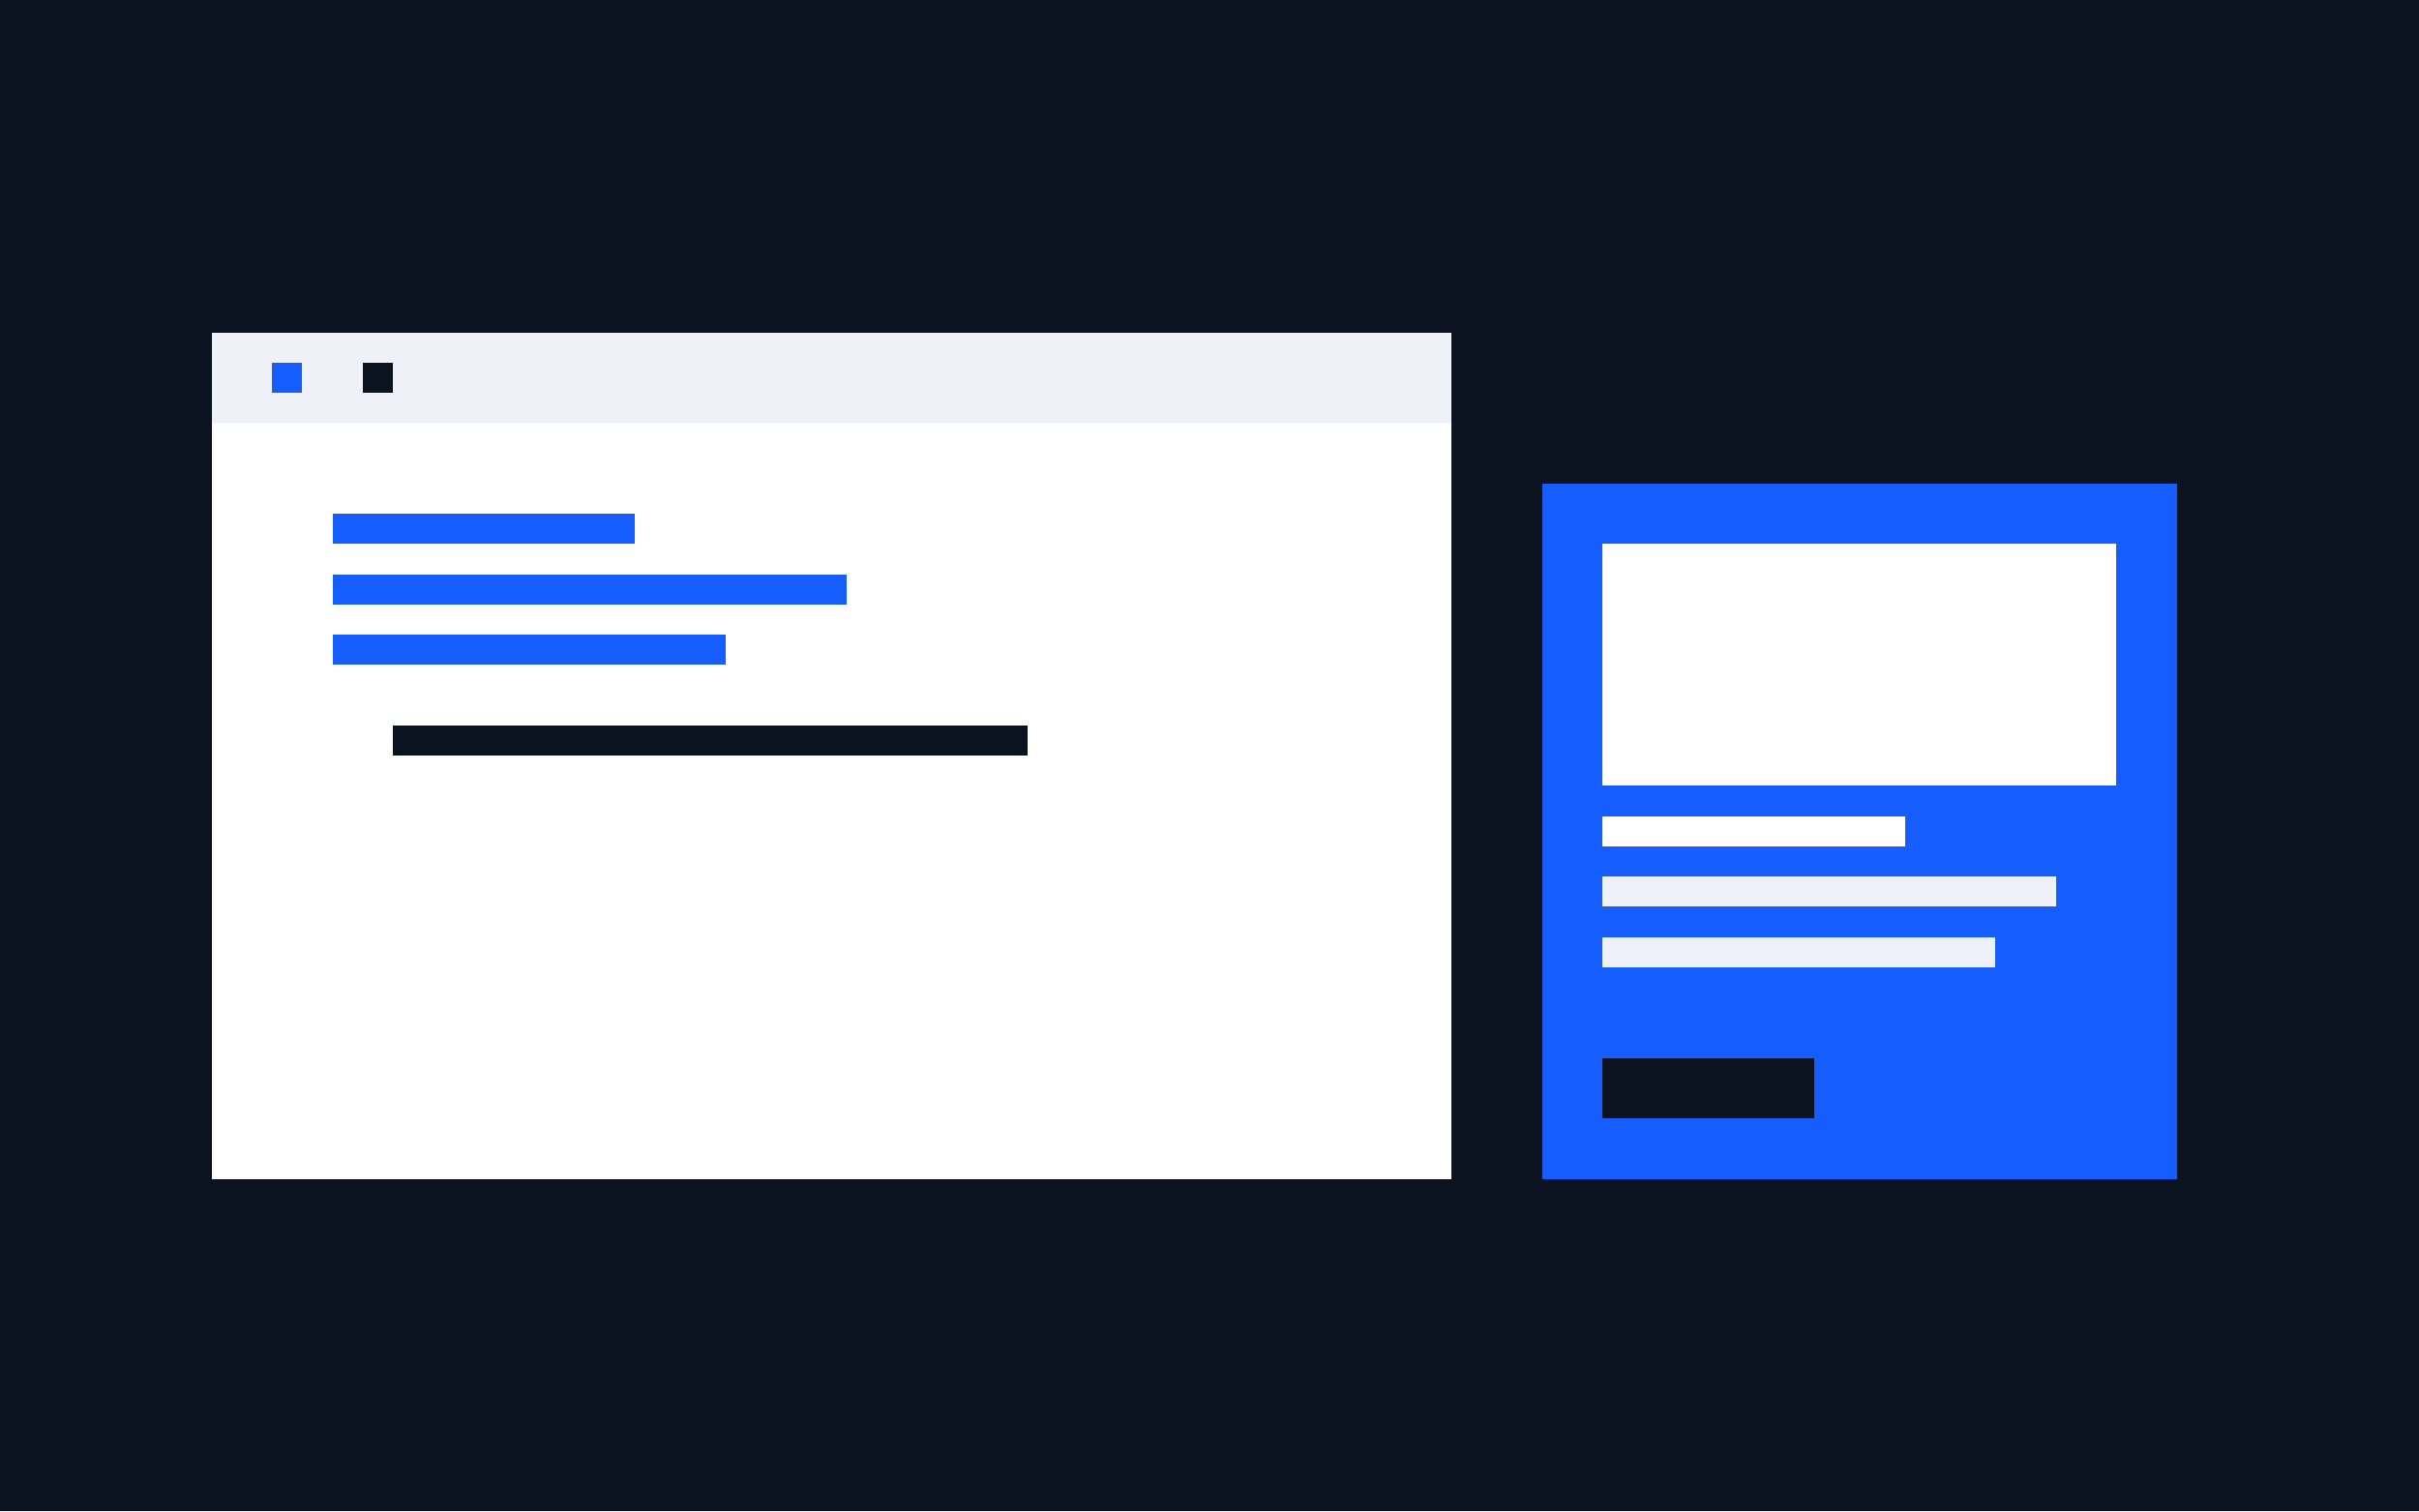
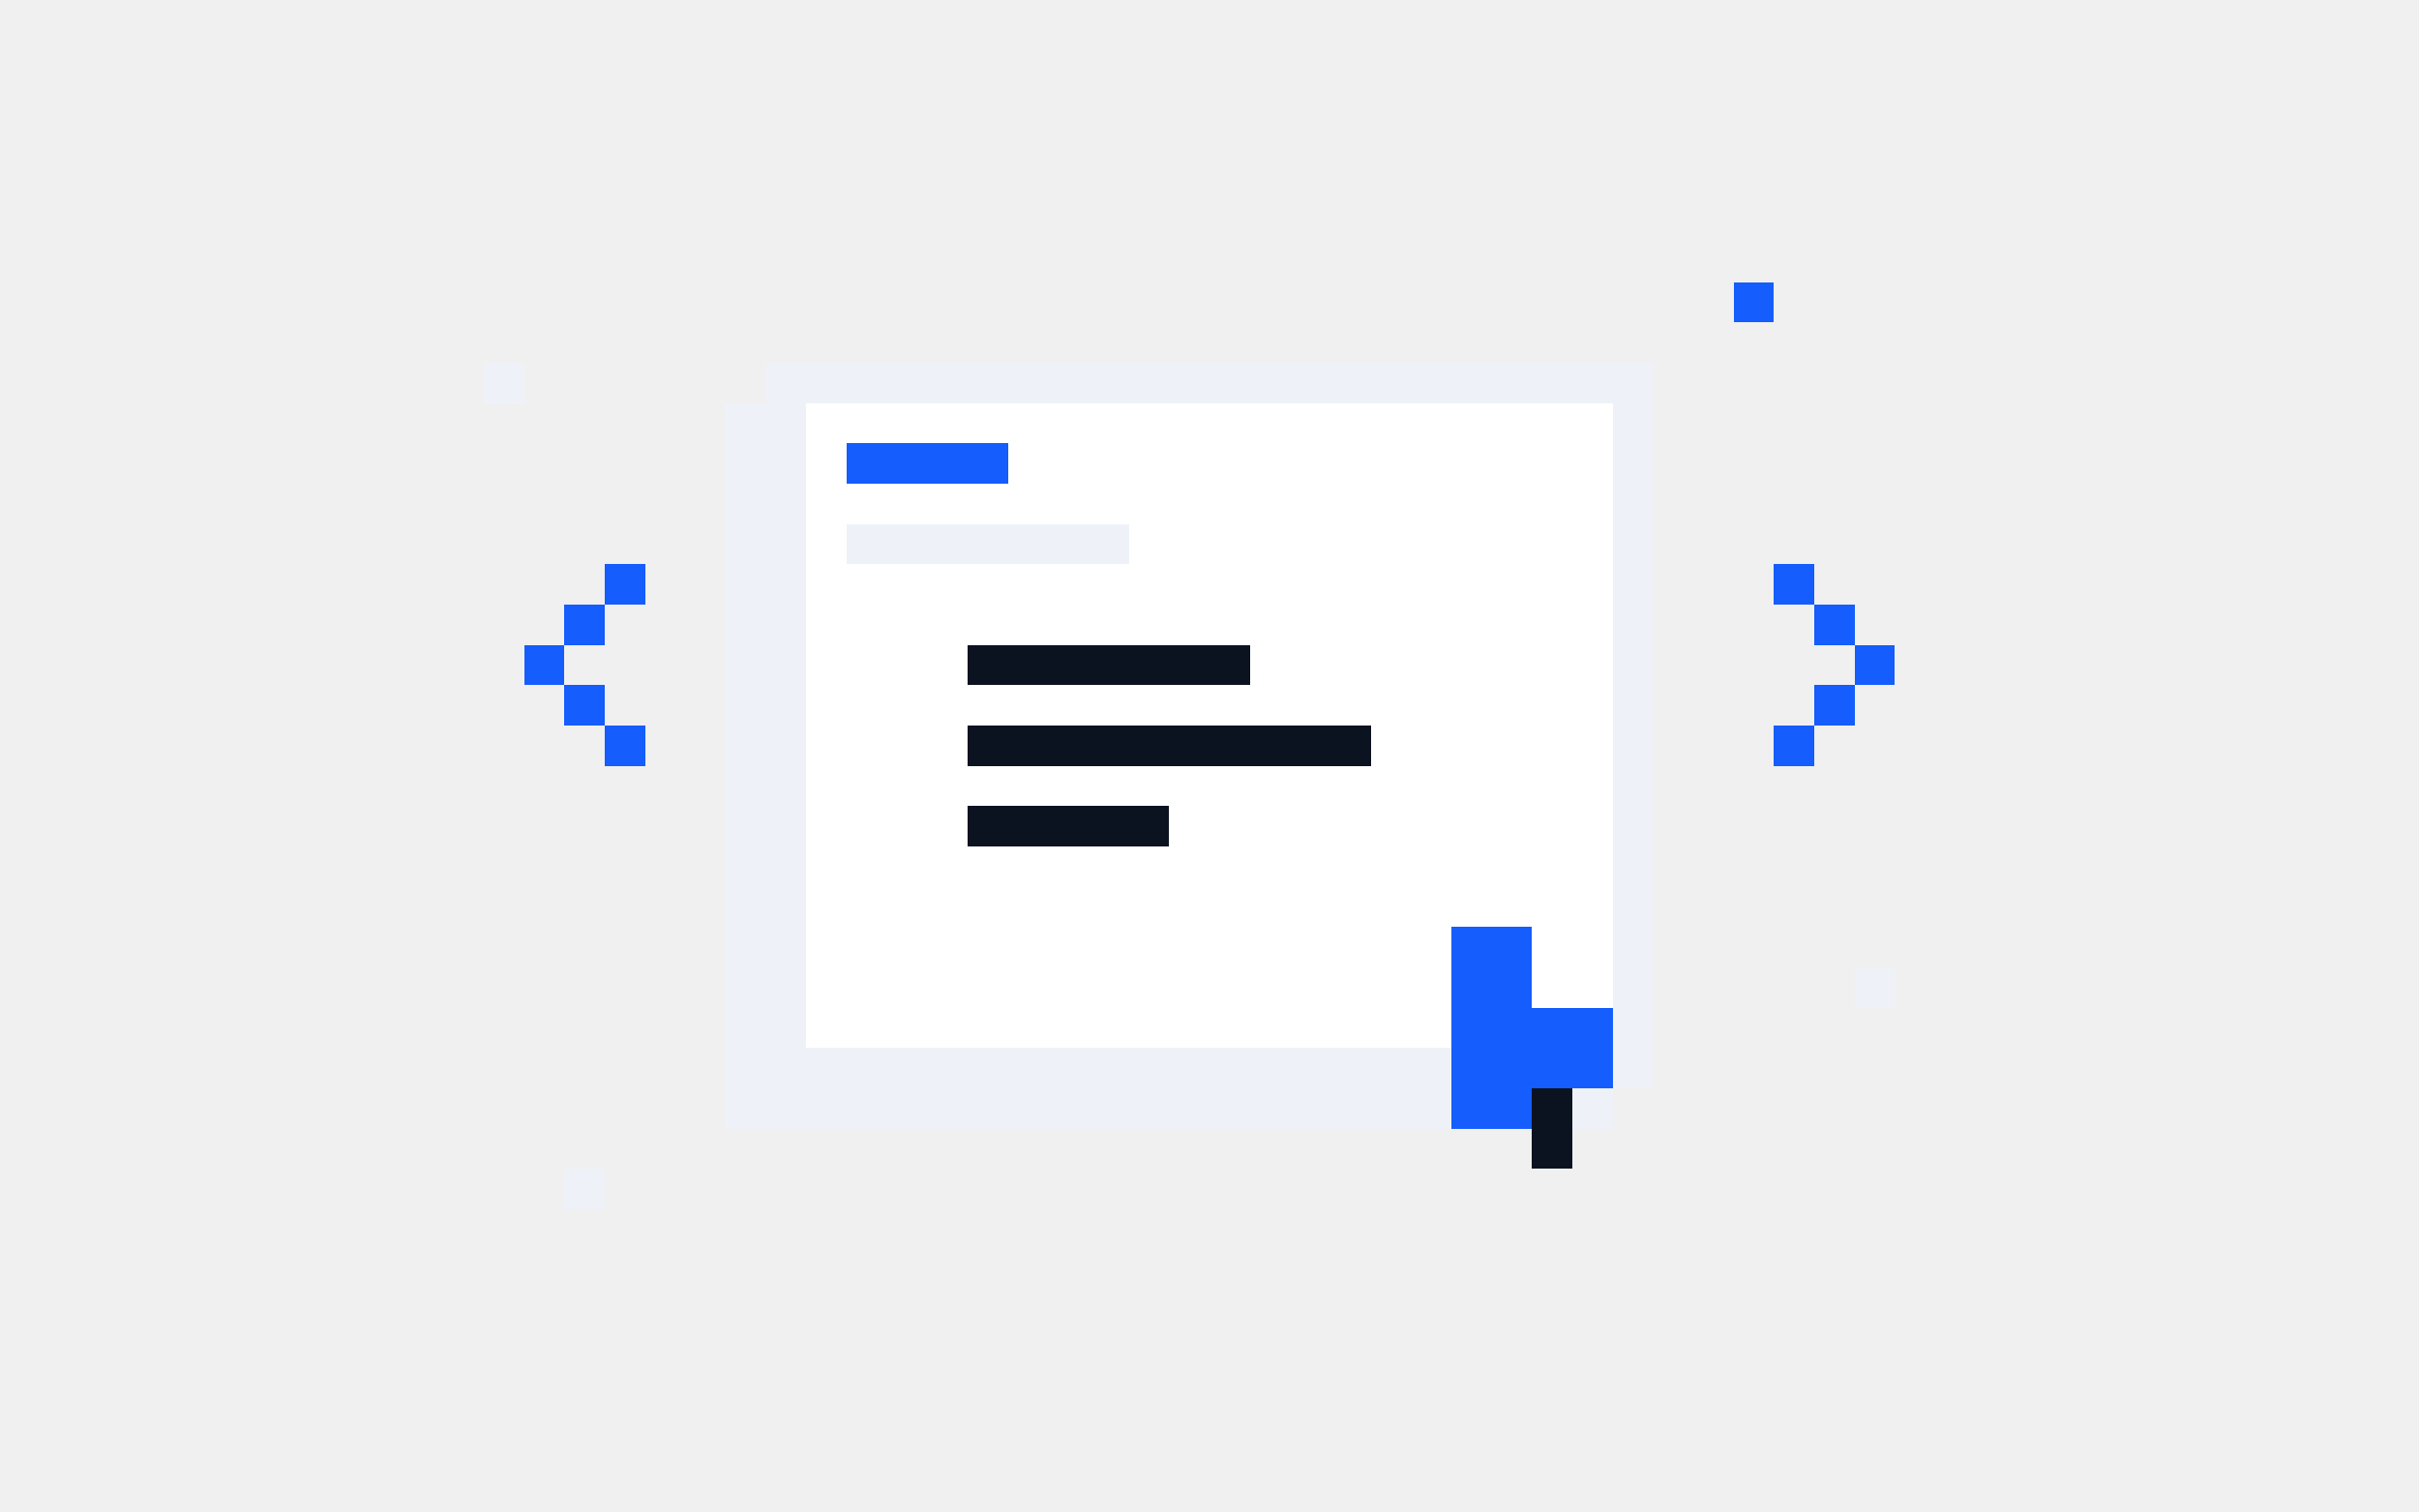
<svg xmlns="http://www.w3.org/2000/svg" viewBox="0 0 960 600" fill="none" shape-rendering="crispEdges">
-   <rect x="0" y="0" width="960" height="12" fill="#0B1220" />
-   <rect x="0" y="12" width="960" height="12" fill="#0B1220" />
-   <rect x="0" y="24" width="960" height="12" fill="#0B1220" />
-   <rect x="0" y="36" width="960" height="12" fill="#0B1220" />
-   <rect x="0" y="48" width="960" height="12" fill="#0B1220" />
-   <rect x="0" y="60" width="960" height="12" fill="#0B1220" />
-   <rect x="0" y="72" width="960" height="12" fill="#0B1220" />
-   <rect x="0" y="84" width="960" height="12" fill="#0B1220" />
-   <rect x="0" y="96" width="960" height="12" fill="#0B1220" />
-   <rect x="0" y="108" width="960" height="12" fill="#0B1220" />
-   <rect x="0" y="120" width="960" height="12" fill="#0B1220" />
-   <rect x="0" y="132" width="84" height="12" fill="#0B1220" />
-   <rect x="84" y="132" width="492" height="12" fill="#EEF2F8" />
-   <rect x="576" y="132" width="384" height="12" fill="#0B1220" />
-   <rect x="0" y="144" width="84" height="12" fill="#0B1220" />
-   <rect x="84" y="144" width="24" height="12" fill="#EEF2F8" />
-   <rect x="108" y="144" width="12" height="12" fill="#155DFC" />
-   <rect x="120" y="144" width="24" height="12" fill="#EEF2F8" />
-   <rect x="144" y="144" width="12" height="12" fill="#0B1220" />
-   <rect x="156" y="144" width="420" height="12" fill="#EEF2F8" />
-   <rect x="576" y="144" width="384" height="12" fill="#0B1220" />
-   <rect x="0" y="156" width="84" height="12" fill="#0B1220" />
-   <rect x="84" y="156" width="492" height="12" fill="#EEF2F8" />
-   <rect x="576" y="156" width="384" height="12" fill="#0B1220" />
-   <rect x="0" y="168" width="84" height="12" fill="#0B1220" />
-   <rect x="84" y="168" width="492" height="12" fill="#FFFFFF" />
-   <rect x="576" y="168" width="384" height="12" fill="#0B1220" />
-   <rect x="0" y="180" width="84" height="12" fill="#0B1220" />
-   <rect x="84" y="180" width="492" height="12" fill="#FFFFFF" />
-   <rect x="576" y="180" width="384" height="12" fill="#0B1220" />
-   <rect x="0" y="192" width="84" height="12" fill="#0B1220" />
-   <rect x="84" y="192" width="492" height="12" fill="#FFFFFF" />
-   <rect x="576" y="192" width="36" height="12" fill="#0B1220" />
-   <rect x="612" y="192" width="252" height="12" fill="#155DFC" />
-   <rect x="864" y="192" width="96" height="12" fill="#0B1220" />
-   <rect x="0" y="204" width="84" height="12" fill="#0B1220" />
-   <rect x="84" y="204" width="48" height="12" fill="#FFFFFF" />
-   <rect x="132" y="204" width="120" height="12" fill="#155DFC" />
-   <rect x="252" y="204" width="324" height="12" fill="#FFFFFF" />
-   <rect x="576" y="204" width="36" height="12" fill="#0B1220" />
-   <rect x="612" y="204" width="252" height="12" fill="#155DFC" />
-   <rect x="864" y="204" width="96" height="12" fill="#0B1220" />
-   <rect x="0" y="216" width="84" height="12" fill="#0B1220" />
-   <rect x="84" y="216" width="492" height="12" fill="#FFFFFF" />
-   <rect x="576" y="216" width="36" height="12" fill="#0B1220" />
-   <rect x="612" y="216" width="24" height="12" fill="#155DFC" />
-   <rect x="636" y="216" width="204" height="12" fill="#FFFFFF" />
-   <rect x="840" y="216" width="24" height="12" fill="#155DFC" />
-   <rect x="864" y="216" width="96" height="12" fill="#0B1220" />
-   <rect x="0" y="228" width="84" height="12" fill="#0B1220" />
-   <rect x="84" y="228" width="48" height="12" fill="#FFFFFF" />
-   <rect x="132" y="228" width="204" height="12" fill="#155DFC" />
-   <rect x="336" y="228" width="240" height="12" fill="#FFFFFF" />
-   <rect x="576" y="228" width="36" height="12" fill="#0B1220" />
-   <rect x="612" y="228" width="24" height="12" fill="#155DFC" />
-   <rect x="636" y="228" width="204" height="12" fill="#FFFFFF" />
-   <rect x="840" y="228" width="24" height="12" fill="#155DFC" />
-   <rect x="864" y="228" width="96" height="12" fill="#0B1220" />
-   <rect x="0" y="240" width="84" height="12" fill="#0B1220" />
-   <rect x="84" y="240" width="492" height="12" fill="#FFFFFF" />
-   <rect x="576" y="240" width="36" height="12" fill="#0B1220" />
-   <rect x="612" y="240" width="24" height="12" fill="#155DFC" />
-   <rect x="636" y="240" width="204" height="12" fill="#FFFFFF" />
-   <rect x="840" y="240" width="24" height="12" fill="#155DFC" />
-   <rect x="864" y="240" width="96" height="12" fill="#0B1220" />
-   <rect x="0" y="252" width="84" height="12" fill="#0B1220" />
-   <rect x="84" y="252" width="48" height="12" fill="#FFFFFF" />
-   <rect x="132" y="252" width="156" height="12" fill="#155DFC" />
-   <rect x="288" y="252" width="288" height="12" fill="#FFFFFF" />
-   <rect x="576" y="252" width="36" height="12" fill="#0B1220" />
-   <rect x="612" y="252" width="24" height="12" fill="#155DFC" />
-   <rect x="636" y="252" width="204" height="12" fill="#FFFFFF" />
-   <rect x="840" y="252" width="24" height="12" fill="#155DFC" />
-   <rect x="864" y="252" width="96" height="12" fill="#0B1220" />
-   <rect x="0" y="264" width="84" height="12" fill="#0B1220" />
-   <rect x="84" y="264" width="492" height="12" fill="#FFFFFF" />
-   <rect x="576" y="264" width="36" height="12" fill="#0B1220" />
-   <rect x="612" y="264" width="24" height="12" fill="#155DFC" />
-   <rect x="636" y="264" width="204" height="12" fill="#FFFFFF" />
-   <rect x="840" y="264" width="24" height="12" fill="#155DFC" />
-   <rect x="864" y="264" width="96" height="12" fill="#0B1220" />
-   <rect x="0" y="276" width="84" height="12" fill="#0B1220" />
-   <rect x="84" y="276" width="492" height="12" fill="#FFFFFF" />
-   <rect x="576" y="276" width="36" height="12" fill="#0B1220" />
-   <rect x="612" y="276" width="24" height="12" fill="#155DFC" />
-   <rect x="636" y="276" width="204" height="12" fill="#FFFFFF" />
-   <rect x="840" y="276" width="24" height="12" fill="#155DFC" />
-   <rect x="864" y="276" width="96" height="12" fill="#0B1220" />
-   <rect x="0" y="288" width="84" height="12" fill="#0B1220" />
-   <rect x="84" y="288" width="72" height="12" fill="#FFFFFF" />
-   <rect x="156" y="288" width="252" height="12" fill="#0B1220" />
-   <rect x="408" y="288" width="168" height="12" fill="#FFFFFF" />
-   <rect x="576" y="288" width="36" height="12" fill="#0B1220" />
-   <rect x="612" y="288" width="24" height="12" fill="#155DFC" />
-   <rect x="636" y="288" width="204" height="12" fill="#FFFFFF" />
-   <rect x="840" y="288" width="24" height="12" fill="#155DFC" />
-   <rect x="864" y="288" width="96" height="12" fill="#0B1220" />
-   <rect x="0" y="300" width="84" height="12" fill="#0B1220" />
-   <rect x="84" y="300" width="492" height="12" fill="#FFFFFF" />
-   <rect x="576" y="300" width="36" height="12" fill="#0B1220" />
-   <rect x="612" y="300" width="24" height="12" fill="#155DFC" />
-   <rect x="636" y="300" width="204" height="12" fill="#FFFFFF" />
-   <rect x="840" y="300" width="24" height="12" fill="#155DFC" />
-   <rect x="864" y="300" width="96" height="12" fill="#0B1220" />
-   <rect x="0" y="312" width="84" height="12" fill="#0B1220" />
-   <rect x="84" y="312" width="492" height="12" fill="#FFFFFF" />
-   <rect x="576" y="312" width="36" height="12" fill="#0B1220" />
-   <rect x="612" y="312" width="252" height="12" fill="#155DFC" />
-   <rect x="864" y="312" width="96" height="12" fill="#0B1220" />
-   <rect x="0" y="324" width="84" height="12" fill="#0B1220" />
-   <rect x="84" y="324" width="492" height="12" fill="#FFFFFF" />
-   <rect x="576" y="324" width="36" height="12" fill="#0B1220" />
-   <rect x="612" y="324" width="24" height="12" fill="#155DFC" />
-   <rect x="636" y="324" width="120" height="12" fill="#FFFFFF" />
-   <rect x="756" y="324" width="108" height="12" fill="#155DFC" />
-   <rect x="864" y="324" width="96" height="12" fill="#0B1220" />
-   <rect x="0" y="336" width="84" height="12" fill="#0B1220" />
-   <rect x="84" y="336" width="492" height="12" fill="#FFFFFF" />
-   <rect x="576" y="336" width="36" height="12" fill="#0B1220" />
-   <rect x="612" y="336" width="252" height="12" fill="#155DFC" />
-   <rect x="864" y="336" width="96" height="12" fill="#0B1220" />
-   <rect x="0" y="348" width="84" height="12" fill="#0B1220" />
-   <rect x="84" y="348" width="492" height="12" fill="#FFFFFF" />
-   <rect x="576" y="348" width="36" height="12" fill="#0B1220" />
-   <rect x="612" y="348" width="24" height="12" fill="#155DFC" />
-   <rect x="636" y="348" width="180" height="12" fill="#EEF2F8" />
-   <rect x="816" y="348" width="48" height="12" fill="#155DFC" />
-   <rect x="864" y="348" width="96" height="12" fill="#0B1220" />
-   <rect x="0" y="360" width="84" height="12" fill="#0B1220" />
-   <rect x="84" y="360" width="492" height="12" fill="#FFFFFF" />
-   <rect x="576" y="360" width="36" height="12" fill="#0B1220" />
-   <rect x="612" y="360" width="252" height="12" fill="#155DFC" />
-   <rect x="864" y="360" width="96" height="12" fill="#0B1220" />
-   <rect x="0" y="372" width="84" height="12" fill="#0B1220" />
-   <rect x="84" y="372" width="492" height="12" fill="#FFFFFF" />
-   <rect x="576" y="372" width="36" height="12" fill="#0B1220" />
-   <rect x="612" y="372" width="24" height="12" fill="#155DFC" />
-   <rect x="636" y="372" width="156" height="12" fill="#EEF2F8" />
-   <rect x="792" y="372" width="72" height="12" fill="#155DFC" />
-   <rect x="864" y="372" width="96" height="12" fill="#0B1220" />
-   <rect x="0" y="384" width="84" height="12" fill="#0B1220" />
-   <rect x="84" y="384" width="492" height="12" fill="#FFFFFF" />
-   <rect x="576" y="384" width="36" height="12" fill="#0B1220" />
-   <rect x="612" y="384" width="252" height="12" fill="#155DFC" />
-   <rect x="864" y="384" width="96" height="12" fill="#0B1220" />
-   <rect x="0" y="396" width="84" height="12" fill="#0B1220" />
-   <rect x="84" y="396" width="492" height="12" fill="#FFFFFF" />
-   <rect x="576" y="396" width="36" height="12" fill="#0B1220" />
-   <rect x="612" y="396" width="252" height="12" fill="#155DFC" />
-   <rect x="864" y="396" width="96" height="12" fill="#0B1220" />
-   <rect x="0" y="408" width="84" height="12" fill="#0B1220" />
-   <rect x="84" y="408" width="492" height="12" fill="#FFFFFF" />
-   <rect x="576" y="408" width="36" height="12" fill="#0B1220" />
-   <rect x="612" y="408" width="252" height="12" fill="#155DFC" />
-   <rect x="864" y="408" width="96" height="12" fill="#0B1220" />
-   <rect x="0" y="420" width="84" height="12" fill="#0B1220" />
-   <rect x="84" y="420" width="492" height="12" fill="#FFFFFF" />
-   <rect x="576" y="420" width="36" height="12" fill="#0B1220" />
-   <rect x="612" y="420" width="24" height="12" fill="#155DFC" />
-   <rect x="636" y="420" width="84" height="12" fill="#0B1220" />
-   <rect x="720" y="420" width="144" height="12" fill="#155DFC" />
-   <rect x="864" y="420" width="96" height="12" fill="#0B1220" />
-   <rect x="0" y="432" width="84" height="12" fill="#0B1220" />
-   <rect x="84" y="432" width="492" height="12" fill="#FFFFFF" />
-   <rect x="576" y="432" width="36" height="12" fill="#0B1220" />
-   <rect x="612" y="432" width="24" height="12" fill="#155DFC" />
-   <rect x="636" y="432" width="84" height="12" fill="#0B1220" />
-   <rect x="720" y="432" width="144" height="12" fill="#155DFC" />
-   <rect x="864" y="432" width="96" height="12" fill="#0B1220" />
-   <rect x="0" y="444" width="84" height="12" fill="#0B1220" />
-   <rect x="84" y="444" width="492" height="12" fill="#FFFFFF" />
-   <rect x="576" y="444" width="36" height="12" fill="#0B1220" />
-   <rect x="612" y="444" width="252" height="12" fill="#155DFC" />
-   <rect x="864" y="444" width="96" height="12" fill="#0B1220" />
-   <rect x="0" y="456" width="84" height="12" fill="#0B1220" />
-   <rect x="84" y="456" width="492" height="12" fill="#FFFFFF" />
-   <rect x="576" y="456" width="36" height="12" fill="#0B1220" />
-   <rect x="612" y="456" width="252" height="12" fill="#155DFC" />
-   <rect x="864" y="456" width="96" height="12" fill="#0B1220" />
-   <rect x="0" y="468" width="960" height="12" fill="#0B1220" />
-   <rect x="0" y="480" width="960" height="12" fill="#0B1220" />
-   <rect x="0" y="492" width="960" height="12" fill="#0B1220" />
-   <rect x="0" y="504" width="960" height="12" fill="#0B1220" />
-   <rect x="0" y="516" width="960" height="12" fill="#0B1220" />
-   <rect x="0" y="528" width="960" height="12" fill="#0B1220" />
-   <rect x="0" y="540" width="960" height="12" fill="#0B1220" />
-   <rect x="0" y="552" width="960" height="12" fill="#0B1220" />
-   <rect x="0" y="564" width="960" height="12" fill="#0B1220" />
-   <rect x="0" y="576" width="960" height="12" fill="#0B1220" />
-   <rect x="0" y="588" width="960" height="12" fill="#0B1220" />
+   <rect x="192" y="144" width="16" height="16" fill="#EEF2F8" />
+   <rect x="736" y="384" width="16" height="16" fill="#EEF2F8" />
+   <rect x="688" y="112" width="16" height="16" fill="#155DFC" />
+   <rect x="224" y="464" width="16" height="16" fill="#EEF2F8" />
+   <rect x="288" y="160" width="352" height="288" fill="#EEF2F8" />
+   <rect x="304" y="144" width="352" height="288" fill="#FFFFFF" />
+   <rect x="304" y="144" width="352" height="16" fill="#EEF2F8" />
+   <rect x="304" y="416" width="352" height="16" fill="#EEF2F8" />
+   <rect x="304" y="144" width="16" height="288" fill="#EEF2F8" />
+   <rect x="640" y="144" width="16" height="288" fill="#EEF2F8" />
+   <rect x="336" y="176" width="64" height="16" fill="#155DFC" />
+   <rect x="336" y="208" width="112" height="16" fill="#EEF2F8" />
+   <rect x="384" y="256" width="112" height="16" fill="#0B1220" />
+   <rect x="384" y="288" width="160" height="16" fill="#0B1220" />
+   <rect x="384" y="320" width="80" height="16" fill="#0B1220" />
+   <rect x="240" y="224" width="16" height="16" fill="#155DFC" />
+   <rect x="224" y="240" width="16" height="16" fill="#155DFC" />
+   <rect x="208" y="256" width="16" height="16" fill="#155DFC" />
+   <rect x="224" y="272" width="16" height="16" fill="#155DFC" />
+   <rect x="240" y="288" width="16" height="16" fill="#155DFC" />
+   <rect x="704" y="224" width="16" height="16" fill="#155DFC" />
+   <rect x="720" y="240" width="16" height="16" fill="#155DFC" />
+   <rect x="736" y="256" width="16" height="16" fill="#155DFC" />
+   <rect x="720" y="272" width="16" height="16" fill="#155DFC" />
+   <rect x="704" y="288" width="16" height="16" fill="#155DFC" />
+   <rect x="576" y="368" width="32" height="80" fill="#155DFC" />
+   <rect x="608" y="400" width="32" height="32" fill="#155DFC" />
+   <rect x="608" y="432" width="16" height="32" fill="#0B1220" />
</svg>
